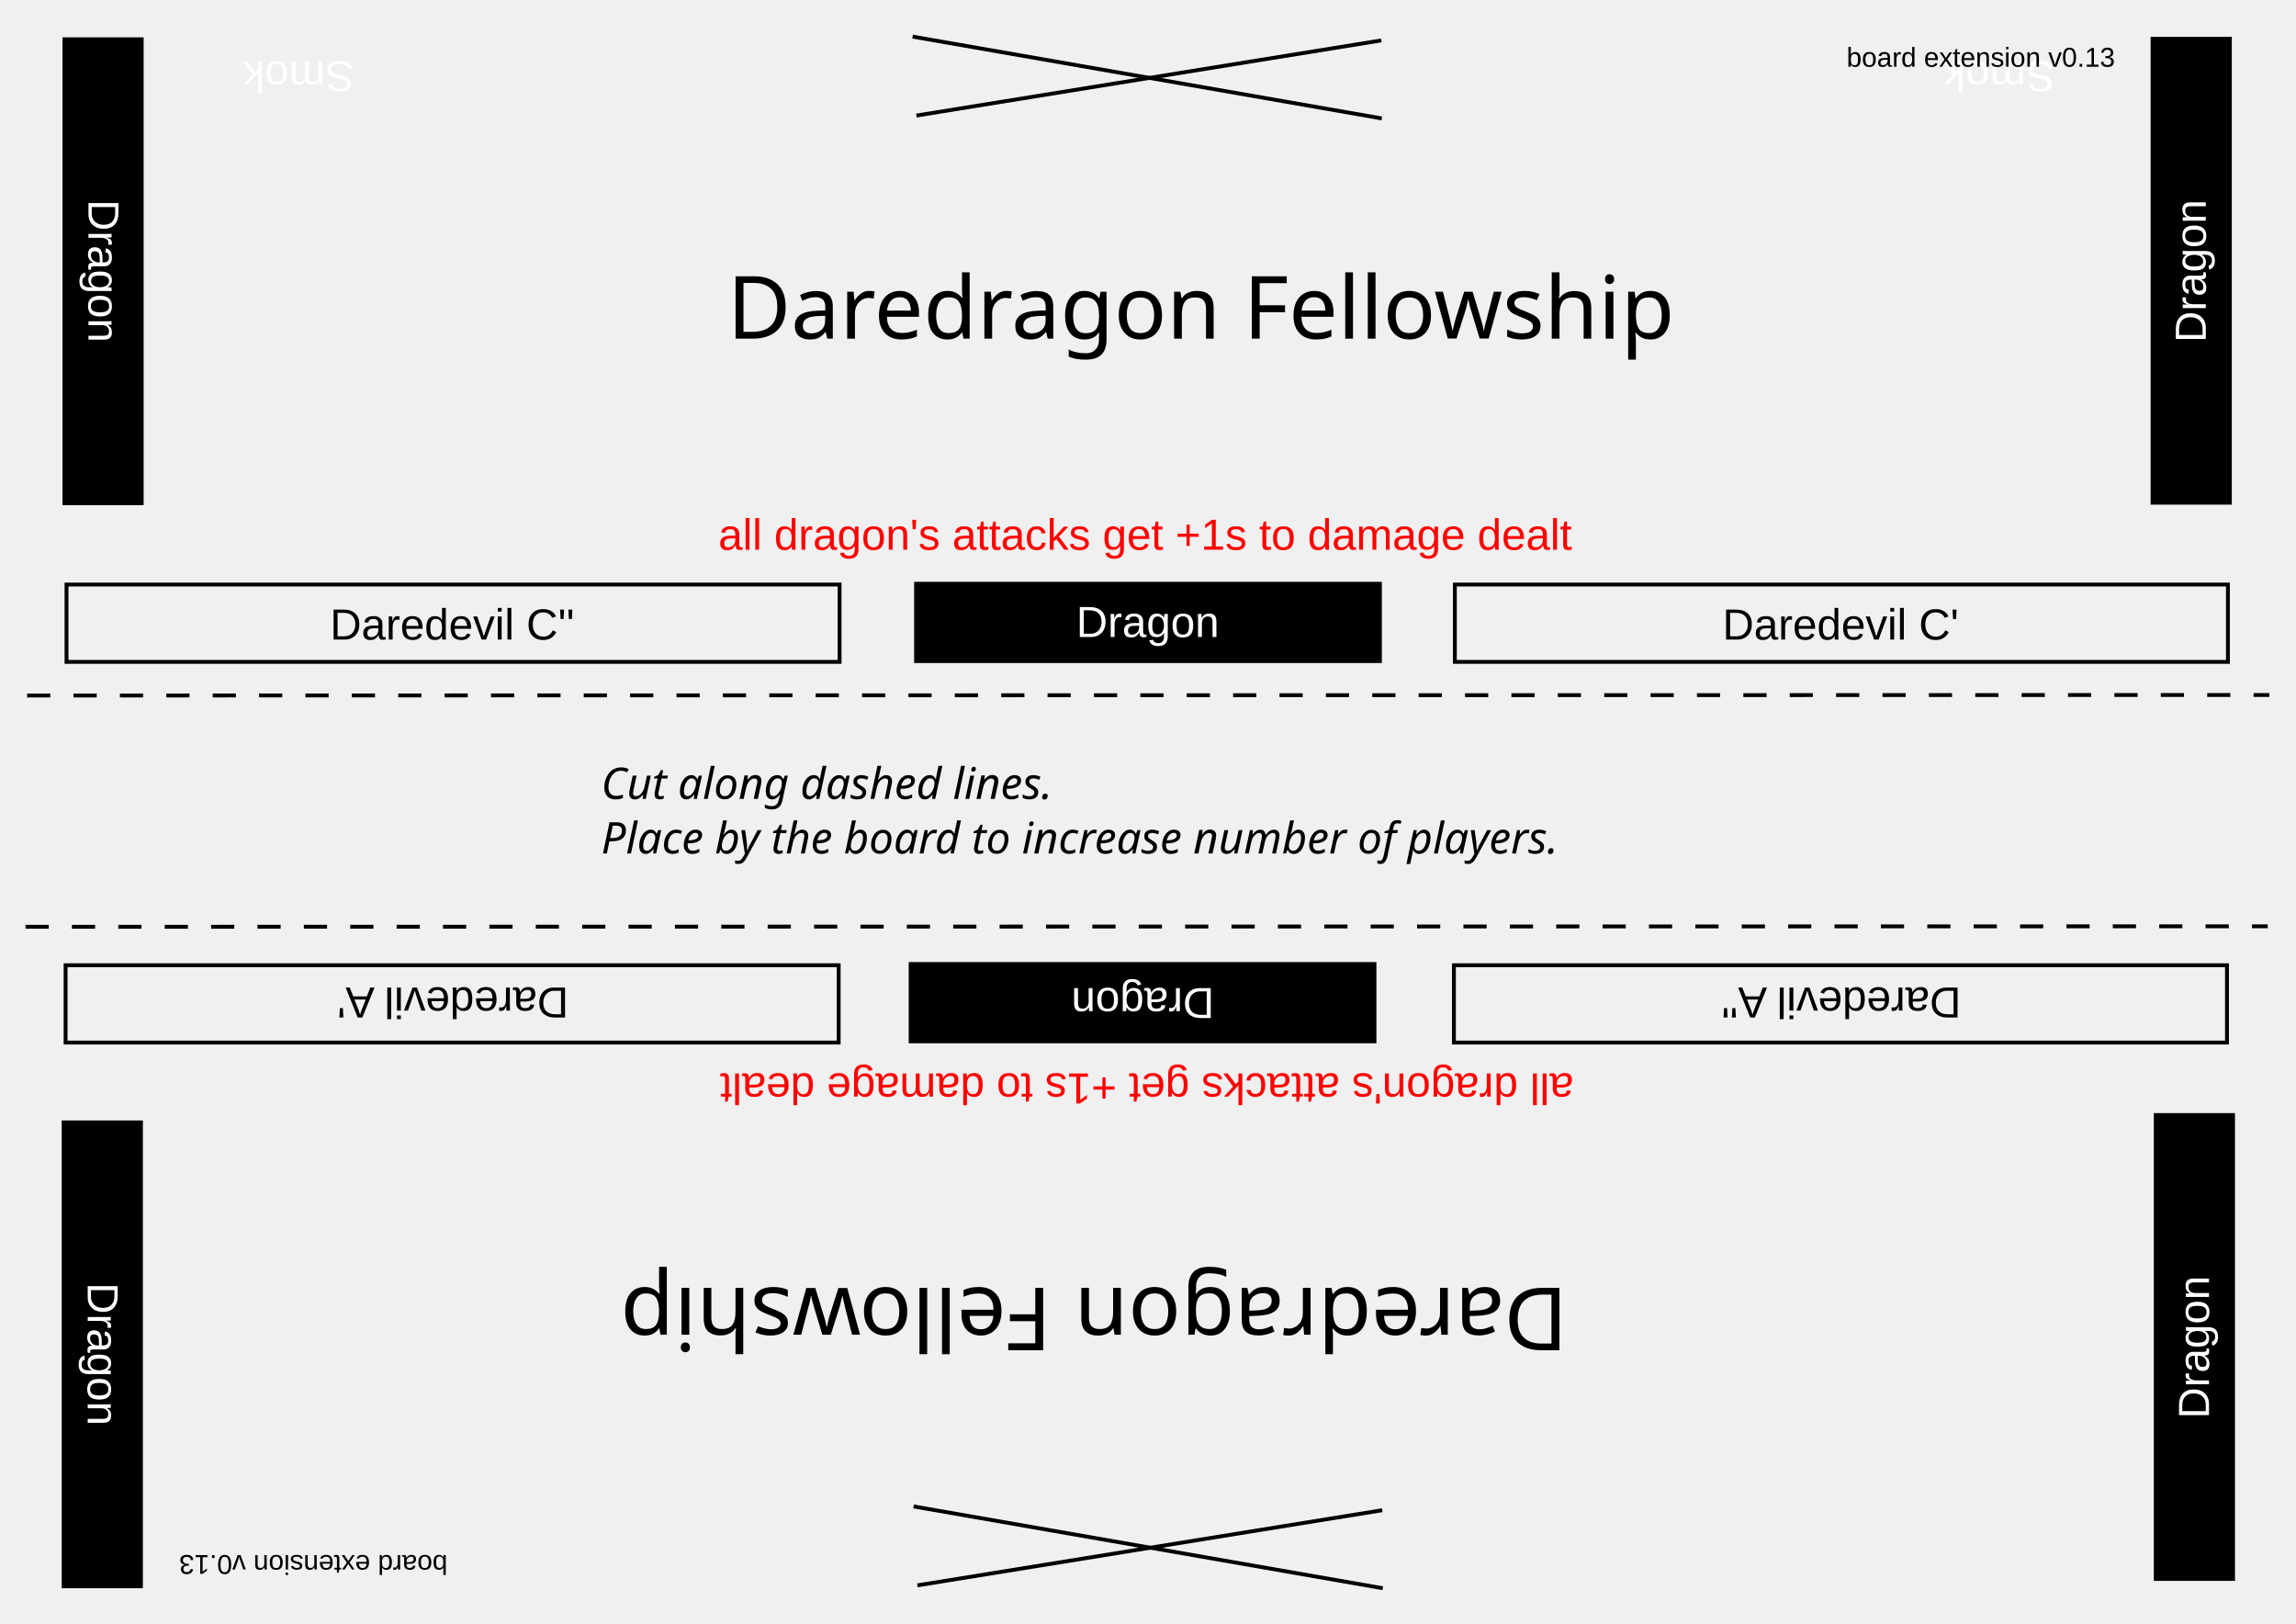
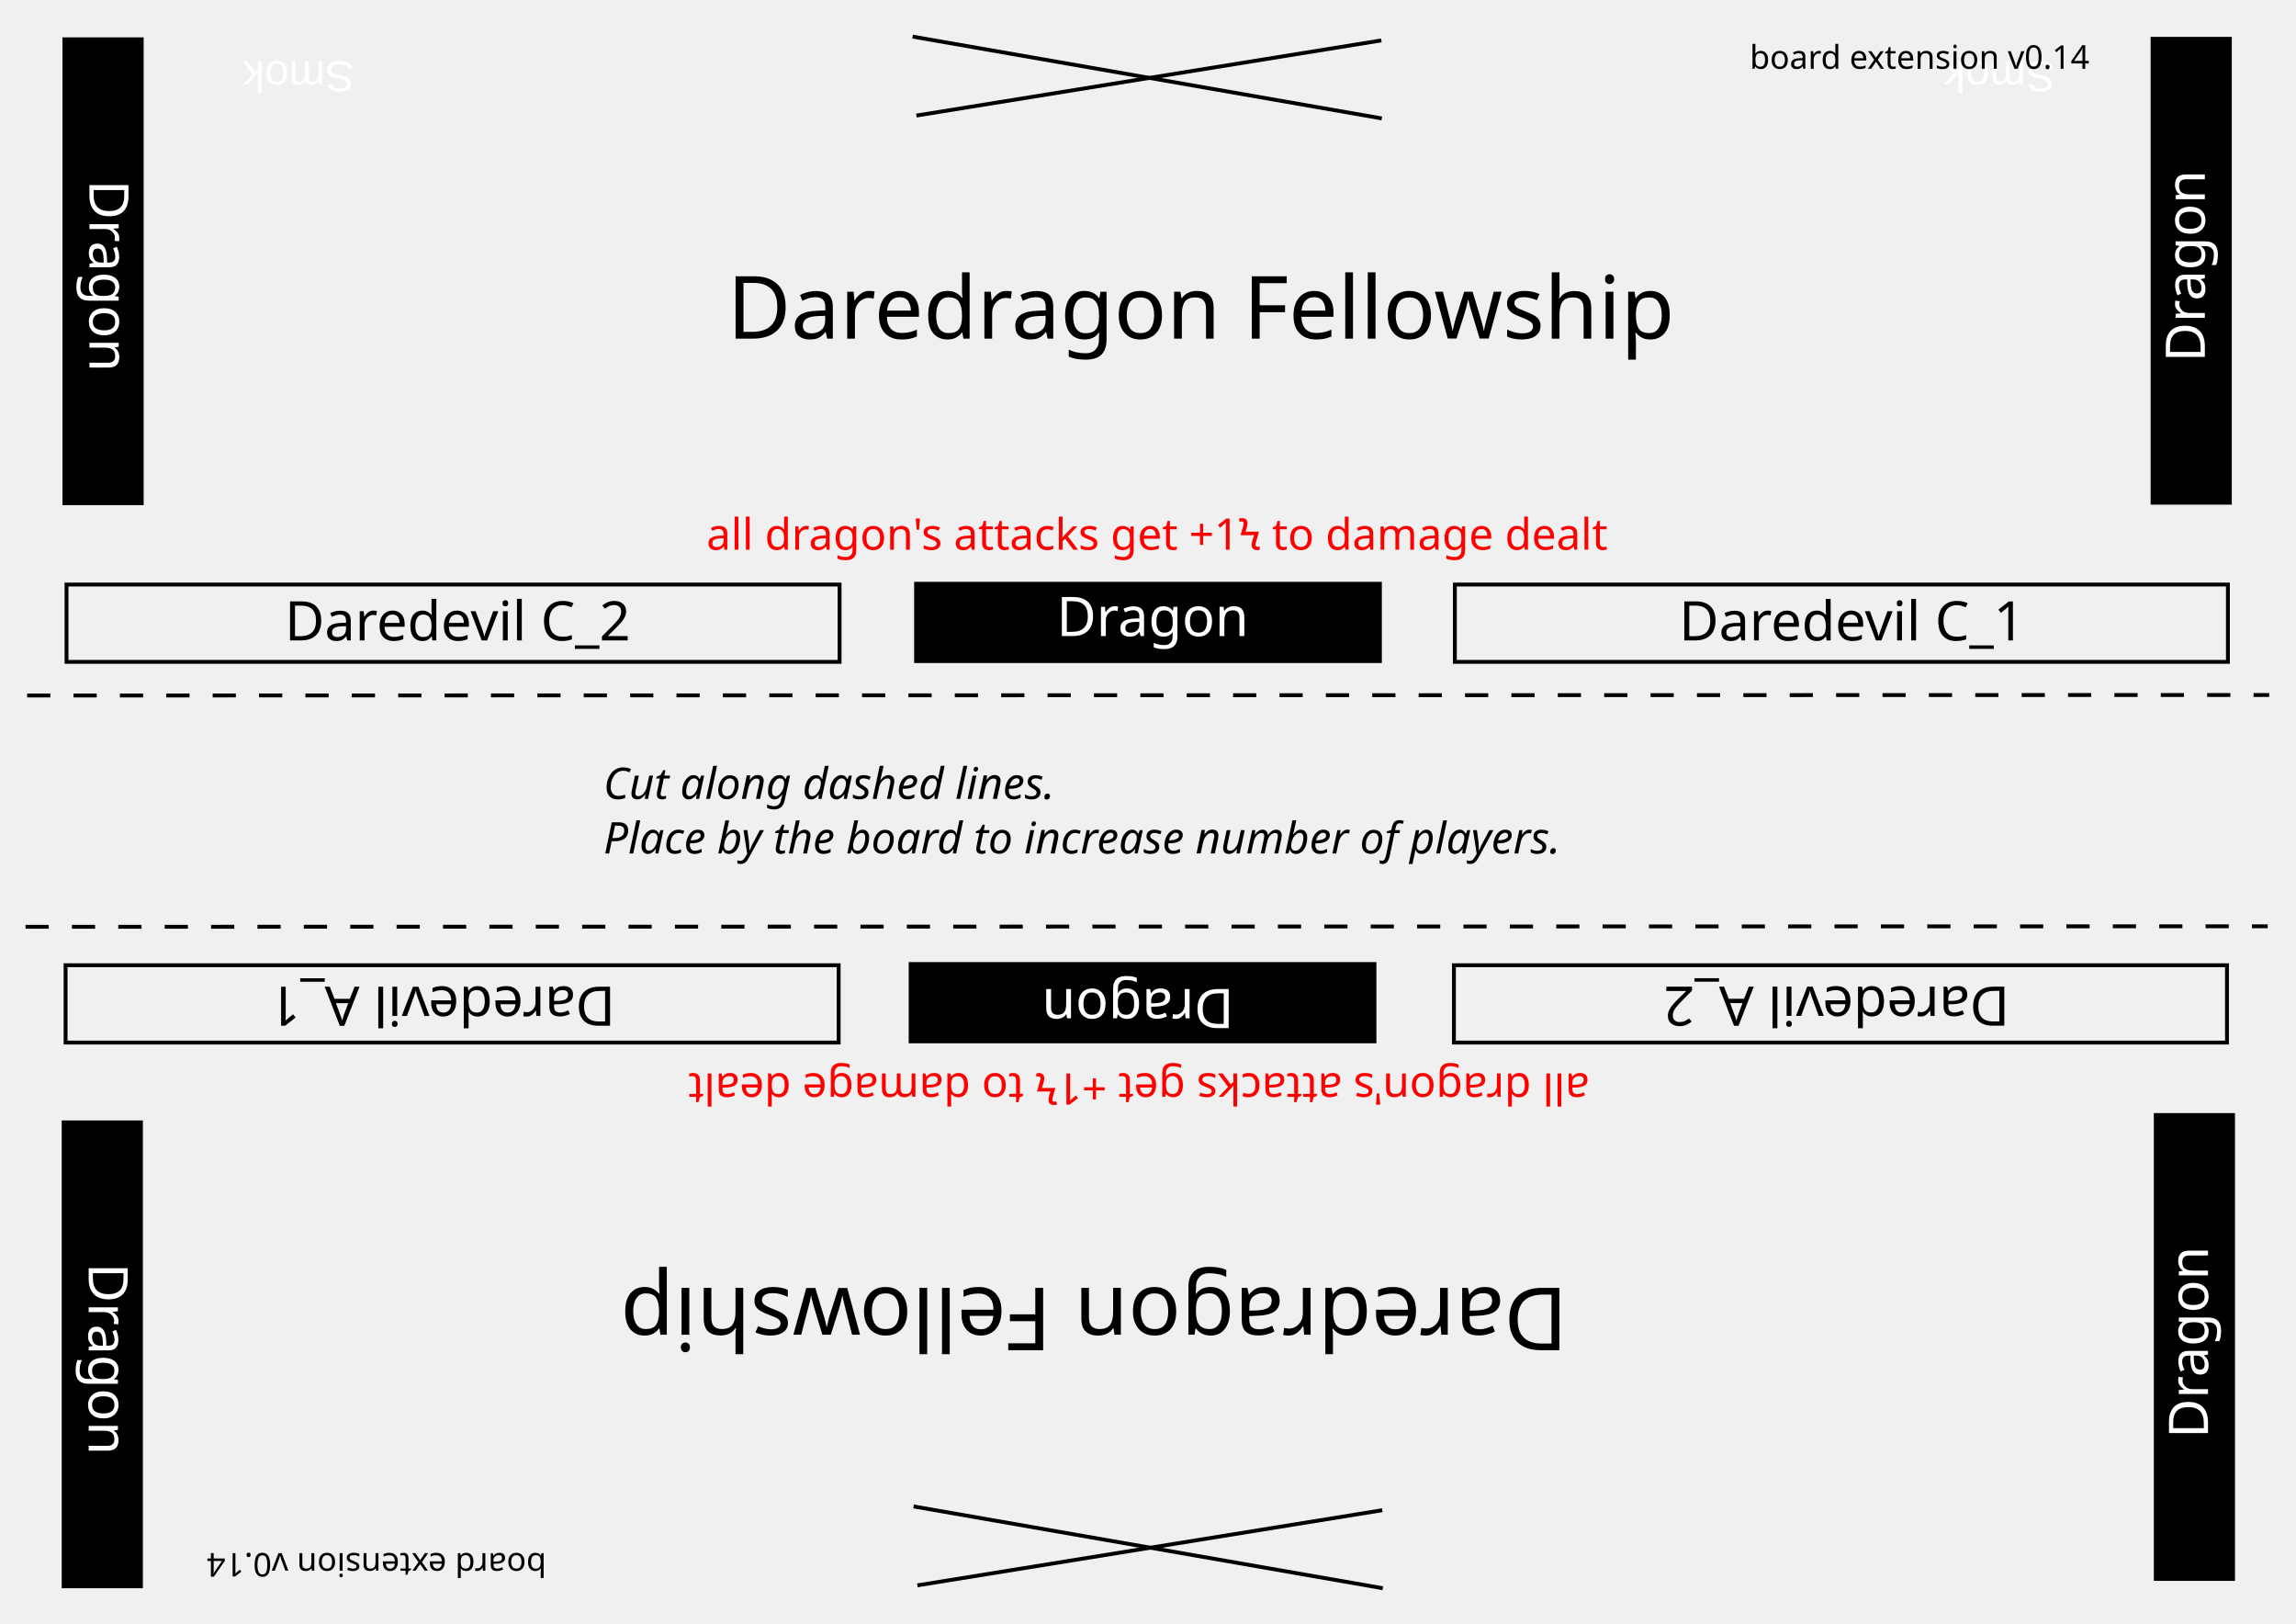
<svg xmlns="http://www.w3.org/2000/svg" width="297mm" height="210mm" viewBox="0 0 297 210" version="1.1" id="svg8">
  <defs id="defs2">
    <marker style="overflow:visible" id="marker1595" refX="0.0" refY="0.0" orient="auto">
      <path transform="scale(0.4)" style="fill-rule:evenodd;stroke:#ff0000;stroke-width:1pt;stroke-opacity:1;fill:#ff0000;fill-opacity:1" d="M 0,-7.071 L -7.071,0 L 0,7.071 L 7.071,0 L 0,-7.071 z " id="path1593" />
    </marker>
    <marker style="overflow:visible" id="DiamondS" refX="0.0" refY="0.0" orient="auto">
      <path transform="scale(0.2)" style="fill-rule:evenodd;stroke:#000000;stroke-width:1pt;stroke-opacity:1;fill:#000000;fill-opacity:1" d="M 0,-7.071 L -7.071,0 L 0,7.071 L 7.071,0 L 0,-7.071 z " id="path1274" />
    </marker>
    <marker style="overflow:visible" id="DiamondM" refX="0.0" refY="0.0" orient="auto">
      <path transform="scale(0.4)" style="fill-rule:evenodd;stroke:#000000;stroke-width:1pt;stroke-opacity:1;fill:#000000;fill-opacity:1" d="M 0,-7.071 L -7.071,0 L 0,7.071 L 7.071,0 L 0,-7.071 z " id="path1271" />
    </marker>
    <marker style="overflow:visible" id="Arrow1Mstart" refX="0.0" refY="0.0" orient="auto">
      <path transform="scale(0.4) translate(10,0)" style="fill-rule:evenodd;stroke:#ff0000;stroke-width:1pt;stroke-opacity:1;fill:#ff0000;fill-opacity:1" d="M 0.0,0.0 L 5.0,-5.0 L -12.5,0.0 L 5.0,5.0 L 0.0,0.0 z " id="path1195" />
    </marker>
    <marker style="overflow:visible" id="Arrow1Lstart" refX="0.0" refY="0.0" orient="auto">
      <path transform="scale(0.8) translate(12.5,0)" style="fill-rule:evenodd;stroke:#000000;stroke-width:1pt;stroke-opacity:1;fill:#000000;fill-opacity:1" d="M 0.0,0.0 L 5.0,-5.0 L -12.5,0.0 L 5.0,5.0 L 0.0,0.0 z " id="path1189" />
    </marker>
    <rect x="28.5" y="20" width="255" height="185" id="rect1883" />
  </defs>
  <g id="layer1">
-     <text xml:space="preserve" id="text1881" style="font-size:14.464px;line-height:1.25;font-family:sans-serif;white-space:pre;shape-inside:url(#rect1883);display:inline;" />
+     <text xml:space="preserve" id="text1881" style="font-size:14.464px;line-height:1.25;font-family:sans-serif;white-space:pre;shape-inside:url(#rect1883);display:inline" />
    <text xml:space="preserve" style="font-size:14.464px;line-height:1.25;font-family:sans-serif;stroke-width:0.265" x="155.658" y="81.196" id="text1919">
      <tspan id="tspan1917" x="155.658" y="81.196" style="stroke-width:0.265" />
      <tspan x="155.658" y="99.276" style="stroke-width:0.265" id="tspan1921" />
    </text>
    <text xml:space="preserve" style="font-size:14.464px;line-height:1.25;font-family:sans-serif;stroke-width:0.265" x="177.535" y="114.3" id="text1927">
      <tspan id="tspan1925" x="177.535" y="114.3" style="stroke-width:0.265" />
    </text>
    <text xml:space="preserve" style="font-style:normal;font-variant:normal;font-weight:normal;font-stretch:normal;font-size:5.644px;line-height:1.25;font-family:Arial;-inkscape-font-specification:'Arial, Normal';font-variant-ligatures:normal;font-variant-caps:normal;font-variant-numeric:normal;font-variant-east-asian:normal;fill:#ffffff;fill-opacity:1;stroke-width:0.265" x="-45.837" y="-7.931" id="text937-4-7" transform="scale(-1)">
      <tspan id="tspan935-8-8" x="-45.837" y="-7.931" style="font-style:normal;font-variant:normal;font-weight:normal;font-stretch:normal;font-size:5.644px;font-family:Arial;-inkscape-font-specification:'Arial, Normal';font-variant-ligatures:normal;font-variant-caps:normal;font-variant-numeric:normal;font-variant-east-asian:normal;fill:#ffffff;fill-opacity:1;stroke-width:0.265">Smok</tspan>
    </text>
    <text id="text937-4-0-6" y="-7.931" x="-265.837" style="font-style:normal;font-variant:normal;font-weight:normal;font-stretch:normal;font-size:5.644px;line-height:1.25;font-family:Arial;-inkscape-font-specification:'Arial, Normal';font-variant-ligatures:normal;font-variant-caps:normal;font-variant-numeric:normal;font-variant-east-asian:normal;fill:#ffffff;fill-opacity:1;stroke-width:0.265" xml:space="preserve" transform="scale(-1)">
      <tspan style="font-style:normal;font-variant:normal;font-weight:normal;font-stretch:normal;font-size:5.644px;font-family:Arial;-inkscape-font-specification:'Arial, Normal';font-variant-ligatures:normal;font-variant-caps:normal;font-variant-numeric:normal;font-variant-east-asian:normal;fill:#ffffff;fill-opacity:1;stroke-width:0.265" y="-7.931" x="-265.837" id="tspan935-8-1-7">Smok</tspan>
    </text>
    <text xml:space="preserve" style="font-size:14.464px;line-height:1.25;font-family:sans-serif;stroke-width:0.265" x="78.5" y="60" id="text2114">
      <tspan id="tspan2112" x="78.5" y="60" style="stroke-width:0.265" />
    </text>
    <text id="text1829" y="-7.144" x="203.2" style="font-size:14.464px;line-height:1.25;font-family:sans-serif;stroke-width:0.265" xml:space="preserve">
      <tspan style="stroke-width:0.265" y="-7.144" x="203.2" id="tspan1827" />
    </text>
    <g transform="rotate(90,33.13453,167.1602)" id="g7">
      <rect y="182.063" x="11.135" height="10" width="60" id="rect2009-9" style="fill:#000000;fill-opacity:1;stroke:#000000;stroke-width:0.5;stroke-miterlimit:4;stroke-dasharray:none;stroke-dashoffset:0;stroke-opacity:1" />
-       <text xml:space="preserve" style="font-style:normal;font-variant:normal;font-weight:normal;font-stretch:normal;font-size:5.644px;line-height:1.25;font-family:Arial;-inkscape-font-specification:'Arial, Normal';font-variant-ligatures:normal;font-variant-caps:normal;font-variant-numeric:normal;font-variant-east-asian:normal;fill:#ffffff;fill-opacity:1;stroke-width:0.265" x="31.847" y="188.951" id="text937-4-0">
-         <tspan id="tspan935-8-1" x="31.847" y="188.951" style="font-style:normal;font-variant:normal;font-weight:normal;font-stretch:normal;font-size:5.644px;font-family:Arial;-inkscape-font-specification:'Arial, Normal';font-variant-ligatures:normal;font-variant-caps:normal;font-variant-numeric:normal;font-variant-east-asian:normal;fill:#ffffff;fill-opacity:1;stroke-width:0.265">Dragon</tspan>
+       <text xml:space="preserve" style="font-style:normal;font-variant:normal;font-weight:normal;font-stretch:normal;font-size:7.056px;line-height:1.25;font-family:'Exo 2';-inkscape-font-specification:'Exo 2, @wght=500';font-variant-ligatures:normal;font-variant-caps:normal;font-variant-numeric:normal;font-variant-east-asian:normal;font-variation-settings:'wght' 500;fill:#ffffff;fill-opacity:1;stroke-width:0.265" x="29.309" y="188.823" id="text937-4-0">
+         <tspan id="tspan935-8-1" x="29.309" y="188.823" style="font-style:normal;font-variant:normal;font-weight:normal;font-stretch:normal;font-size:7.056px;font-family:'Exo 2';-inkscape-font-specification:'Exo 2, @wght=500';font-variant-ligatures:normal;font-variant-caps:normal;font-variant-numeric:normal;font-variant-east-asian:normal;font-variation-settings:'wght' 500;fill:#ffffff;fill-opacity:1;stroke-width:0.265">Dragon</tspan>
      </text>
    </g>
    <g transform="rotate(180,94.4651,158.3719)" id="g7-8">
      <rect y="182.063" x="11.135" height="10" width="60" id="rect2009-9-2" style="fill:#000000;fill-opacity:1;stroke:#000000;stroke-width:0.5;stroke-miterlimit:4;stroke-dasharray:none;stroke-dashoffset:0;stroke-opacity:1" />
-       <text xml:space="preserve" style="font-style:normal;font-variant:normal;font-weight:normal;font-stretch:normal;font-size:5.644px;line-height:1.25;font-family:Arial;-inkscape-font-specification:'Arial, Normal';font-variant-ligatures:normal;font-variant-caps:normal;font-variant-numeric:normal;font-variant-east-asian:normal;fill:#ffffff;fill-opacity:1;stroke-width:0.265" x="31.847" y="188.951" id="text937-4-0-4">
-         <tspan id="tspan935-8-1-5" x="31.847" y="188.951" style="font-style:normal;font-variant:normal;font-weight:normal;font-stretch:normal;font-size:5.644px;font-family:Arial;-inkscape-font-specification:'Arial, Normal';font-variant-ligatures:normal;font-variant-caps:normal;font-variant-numeric:normal;font-variant-east-asian:normal;fill:#ffffff;fill-opacity:1;stroke-width:0.265">Dragon</tspan>
+       <text xml:space="preserve" style="font-style:normal;font-variant:normal;font-weight:normal;font-stretch:normal;font-size:7.056px;line-height:1.25;font-family:'Exo 2';-inkscape-font-specification:'Exo 2, @wght=500';font-variant-ligatures:normal;font-variant-caps:normal;font-variant-numeric:normal;font-variant-east-asian:normal;font-variation-settings:'wght' 500;fill:#ffffff;fill-opacity:1;stroke-width:0.265" x="29.309" y="188.823" id="text937-4-0-4">
+         <tspan id="tspan935-8-1-5" x="29.309" y="188.823" style="font-style:normal;font-variant:normal;font-weight:normal;font-stretch:normal;font-size:7.056px;font-family:'Exo 2';-inkscape-font-specification:'Exo 2, @wght=500';font-variant-ligatures:normal;font-variant-caps:normal;font-variant-numeric:normal;font-variant-east-asian:normal;font-variation-settings:'wght' 500;fill:#ffffff;fill-opacity:1;stroke-width:0.265">Dragon</tspan>
      </text>
    </g>
    <g transform="rotate(-90,156.0693,59.27441)" id="g7-5">
      <rect y="182.063" x="11.135" height="10" width="60" id="rect2009-9-1" style="fill:#000000;fill-opacity:1;stroke:#000000;stroke-width:0.5;stroke-miterlimit:4;stroke-dasharray:none;stroke-dashoffset:0;stroke-opacity:1" />
-       <text xml:space="preserve" style="font-style:normal;font-variant:normal;font-weight:normal;font-stretch:normal;font-size:5.644px;line-height:1.25;font-family:Arial;-inkscape-font-specification:'Arial, Normal';font-variant-ligatures:normal;font-variant-caps:normal;font-variant-numeric:normal;font-variant-east-asian:normal;fill:#ffffff;fill-opacity:1;stroke-width:0.265" x="31.847" y="188.951" id="text937-4-0-7">
-         <tspan id="tspan935-8-1-1" x="31.847" y="188.951" style="font-style:normal;font-variant:normal;font-weight:normal;font-stretch:normal;font-size:5.644px;font-family:Arial;-inkscape-font-specification:'Arial, Normal';font-variant-ligatures:normal;font-variant-caps:normal;font-variant-numeric:normal;font-variant-east-asian:normal;fill:#ffffff;fill-opacity:1;stroke-width:0.265">Dragon</tspan>
+       <text xml:space="preserve" style="font-style:normal;font-variant:normal;font-weight:normal;font-stretch:normal;font-size:7.056px;line-height:1.25;font-family:'Exo 2';-inkscape-font-specification:'Exo 2, @wght=500';font-variant-ligatures:normal;font-variant-caps:normal;font-variant-numeric:normal;font-variant-east-asian:normal;font-variation-settings:'wght' 500;fill:#ffffff;fill-opacity:1;stroke-width:0.265" x="29.309" y="188.823" id="text937-4-0-7">
+         <tspan id="tspan935-8-1-1" x="29.309" y="188.823" style="font-style:normal;font-variant:normal;font-weight:normal;font-stretch:normal;font-size:7.056px;font-family:'Exo 2';-inkscape-font-specification:'Exo 2, @wght=500';font-variant-ligatures:normal;font-variant-caps:normal;font-variant-numeric:normal;font-variant-east-asian:normal;font-variation-settings:'wght' 500;fill:#ffffff;fill-opacity:1;stroke-width:0.265">Dragon</tspan>
      </text>
    </g>
    <g transform="translate(-70.87523,35.68694)" id="g8">
      <rect y="-99.15" x="-179.36" height="10" width="100" id="rect2007-6" style="fill:none;fill-opacity:1;stroke:#000000;stroke-width:0.5;stroke-miterlimit:4;stroke-dasharray:none;stroke-dashoffset:0;stroke-opacity:1" transform="scale(-1)" />
-       <text id="text937-4-8-4" y="-92.036" x="-144.432" style="font-style:normal;font-variant:normal;font-weight:normal;font-stretch:normal;font-size:5.644px;line-height:1.25;font-family:Arial;-inkscape-font-specification:'Arial, Normal';font-variant-ligatures:normal;font-variant-caps:normal;font-variant-numeric:normal;font-variant-east-asian:normal;stroke-width:0.265" xml:space="preserve" transform="scale(-1)">
-         <tspan id="tspan1983-7" style="font-style:normal;font-variant:normal;font-weight:normal;font-stretch:normal;font-size:5.644px;font-family:Arial;-inkscape-font-specification:'Arial, Normal';font-variant-ligatures:normal;font-variant-caps:normal;font-variant-numeric:normal;font-variant-east-asian:normal;stroke-width:0.265" y="-92.036" x="-144.432">Daredevil A'</tspan>
+       <text id="text937-4-8-4" y="-91.928" x="-150.475" style="font-style:normal;font-variant:normal;font-weight:normal;font-stretch:normal;font-size:7.056px;line-height:1.25;font-family:'Exo 2';-inkscape-font-specification:'Exo 2, @wght=500';font-variant-ligatures:normal;font-variant-caps:normal;font-variant-numeric:normal;font-variant-east-asian:normal;font-variation-settings:'wght' 500;stroke-width:0.265" xml:space="preserve" transform="scale(-1)">
+         <tspan id="tspan1983-7" style="font-style:normal;font-variant:normal;font-weight:normal;font-stretch:normal;font-size:7.056px;font-family:'Exo 2';-inkscape-font-specification:'Exo 2, @wght=500';font-variant-ligatures:normal;font-variant-caps:normal;font-variant-numeric:normal;font-variant-east-asian:normal;font-variation-settings:'wght' 500;stroke-width:0.265" y="-91.928" x="-150.475">Daredevil A_1</tspan>
      </text>
    </g>
    <g transform="translate(108.7123,35.68745)" id="g8-1">
      <rect y="-99.15" x="-179.36" height="10" width="100" id="rect2007-6-5" style="fill:none;fill-opacity:1;stroke:#000000;stroke-width:0.5;stroke-miterlimit:4;stroke-dasharray:none;stroke-dashoffset:0;stroke-opacity:1" transform="scale(-1)" />
-       <text id="text937-4-8-4-2" y="-92.036" x="-144.972" style="font-style:normal;font-variant:normal;font-weight:normal;font-stretch:normal;font-size:5.644px;line-height:1.25;font-family:Arial;-inkscape-font-specification:'Arial, Normal';font-variant-ligatures:normal;font-variant-caps:normal;font-variant-numeric:normal;font-variant-east-asian:normal;stroke-width:0.265" xml:space="preserve" transform="scale(-1)">
-         <tspan id="tspan1983-7-7" style="font-style:normal;font-variant:normal;font-weight:normal;font-stretch:normal;font-size:5.644px;font-family:Arial;-inkscape-font-specification:'Arial, Normal';font-variant-ligatures:normal;font-variant-caps:normal;font-variant-numeric:normal;font-variant-east-asian:normal;stroke-width:0.265" y="-92.036" x="-144.972">Daredevil A''</tspan>
+       <text id="text937-4-8-4-2" y="-91.92" x="-151.244" style="font-style:normal;font-variant:normal;font-weight:normal;font-stretch:normal;font-size:7.056px;line-height:1.25;font-family:'Exo 2';-inkscape-font-specification:'Exo 2, @wght=500';font-variant-ligatures:normal;font-variant-caps:normal;font-variant-numeric:normal;font-variant-east-asian:normal;font-variation-settings:'wght' 500;stroke-width:0.265" xml:space="preserve" transform="scale(-1)">
+         <tspan id="tspan1983-7-7" style="font-style:normal;font-variant:normal;font-weight:normal;font-stretch:normal;font-size:7.056px;font-family:'Exo 2';-inkscape-font-specification:'Exo 2, @wght=500';font-variant-ligatures:normal;font-variant-caps:normal;font-variant-numeric:normal;font-variant-east-asian:normal;font-variation-settings:'wght' 500;stroke-width:0.265" y="-91.92" x="-151.244">Daredevil A_2</tspan>
      </text>
    </g>
    <g transform="rotate(-90,86.26966,-10.11319)" id="g7-2">
      <rect y="182.063" x="11.135" height="10" width="60" id="rect2009-9-3" style="fill:#000000;fill-opacity:1;stroke:#000000;stroke-width:0.5;stroke-miterlimit:4;stroke-dasharray:none;stroke-dashoffset:0;stroke-opacity:1" />
-       <text xml:space="preserve" style="font-style:normal;font-variant:normal;font-weight:normal;font-stretch:normal;font-size:5.644px;line-height:1.25;font-family:Arial;-inkscape-font-specification:'Arial, Normal';font-variant-ligatures:normal;font-variant-caps:normal;font-variant-numeric:normal;font-variant-east-asian:normal;fill:#ffffff;fill-opacity:1;stroke-width:0.265" x="31.847" y="188.951" id="text937-4-0-3">
-         <tspan id="tspan935-8-1-4" x="31.847" y="188.951" style="font-style:normal;font-variant:normal;font-weight:normal;font-stretch:normal;font-size:5.644px;font-family:Arial;-inkscape-font-specification:'Arial, Normal';font-variant-ligatures:normal;font-variant-caps:normal;font-variant-numeric:normal;font-variant-east-asian:normal;fill:#ffffff;fill-opacity:1;stroke-width:0.265">Dragon</tspan>
+       <text xml:space="preserve" style="font-style:normal;font-variant:normal;font-weight:normal;font-stretch:normal;font-size:7.056px;line-height:1.25;font-family:'Exo 2';-inkscape-font-specification:'Exo 2, @wght=500';font-variant-ligatures:normal;font-variant-caps:normal;font-variant-numeric:normal;font-variant-east-asian:normal;font-variation-settings:'wght' 500;fill:#ffffff;fill-opacity:1;stroke-width:0.265" x="29.309" y="188.823" id="text937-4-0-3">
+         <tspan id="tspan935-8-1-4" x="29.309" y="188.823" style="font-style:normal;font-variant:normal;font-weight:normal;font-stretch:normal;font-size:7.056px;font-family:'Exo 2';-inkscape-font-specification:'Exo 2, @wght=500';font-variant-ligatures:normal;font-variant-caps:normal;font-variant-numeric:normal;font-variant-east-asian:normal;font-variation-settings:'wght' 500;fill:#ffffff;fill-opacity:1;stroke-width:0.265">Dragon</tspan>
      </text>
    </g>
    <g transform="translate(107.3637,-106.5617)" id="g7-8-1">
      <rect y="182.063" x="11.135" height="10" width="60" id="rect2009-9-2-1" style="fill:#000000;fill-opacity:1;stroke:#000000;stroke-width:0.5;stroke-miterlimit:4;stroke-dasharray:none;stroke-dashoffset:0;stroke-opacity:1" />
-       <text xml:space="preserve" style="font-style:normal;font-variant:normal;font-weight:normal;font-stretch:normal;font-size:5.644px;line-height:1.25;font-family:Arial;-inkscape-font-specification:'Arial, Normal';font-variant-ligatures:normal;font-variant-caps:normal;font-variant-numeric:normal;font-variant-east-asian:normal;fill:#ffffff;fill-opacity:1;stroke-width:0.265" x="31.847" y="188.951" id="text937-4-0-4-3">
-         <tspan id="tspan935-8-1-5-8" x="31.847" y="188.951" style="font-style:normal;font-variant:normal;font-weight:normal;font-stretch:normal;font-size:5.644px;font-family:Arial;-inkscape-font-specification:'Arial, Normal';font-variant-ligatures:normal;font-variant-caps:normal;font-variant-numeric:normal;font-variant-east-asian:normal;fill:#ffffff;fill-opacity:1;stroke-width:0.265">Dragon</tspan>
+       <text xml:space="preserve" style="font-style:normal;font-variant:normal;font-weight:normal;font-stretch:normal;font-size:7.056px;line-height:1.25;font-family:'Exo 2';-inkscape-font-specification:'Exo 2, @wght=500';font-variant-ligatures:normal;font-variant-caps:normal;font-variant-numeric:normal;font-variant-east-asian:normal;font-variation-settings:'wght' 500;fill:#ffffff;fill-opacity:1;stroke-width:0.265" x="29.309" y="188.823" id="text937-4-0-4-3">
+         <tspan id="tspan935-8-1-5-8" x="29.309" y="188.823" style="font-style:normal;font-variant:normal;font-weight:normal;font-stretch:normal;font-size:7.056px;font-family:'Exo 2';-inkscape-font-specification:'Exo 2, @wght=500';font-variant-ligatures:normal;font-variant-caps:normal;font-variant-numeric:normal;font-variant-east-asian:normal;font-variation-settings:'wght' 500;fill:#ffffff;fill-opacity:1;stroke-width:0.265">Dragon</tspan>
      </text>
    </g>
    <g transform="rotate(90,103.2255,97.1687)" id="g7-5-7">
      <rect y="182.063" x="11.135" height="10" width="60" id="rect2009-9-1-4" style="fill:#000000;fill-opacity:1;stroke:#000000;stroke-width:0.5;stroke-miterlimit:4;stroke-dasharray:none;stroke-dashoffset:0;stroke-opacity:1" />
-       <text xml:space="preserve" style="font-style:normal;font-variant:normal;font-weight:normal;font-stretch:normal;font-size:5.644px;line-height:1.25;font-family:Arial;-inkscape-font-specification:'Arial, Normal';font-variant-ligatures:normal;font-variant-caps:normal;font-variant-numeric:normal;font-variant-east-asian:normal;fill:#ffffff;fill-opacity:1;stroke-width:0.265" x="31.847" y="188.951" id="text937-4-0-7-2">
-         <tspan id="tspan935-8-1-1-7" x="31.847" y="188.951" style="font-style:normal;font-variant:normal;font-weight:normal;font-stretch:normal;font-size:5.644px;font-family:Arial;-inkscape-font-specification:'Arial, Normal';font-variant-ligatures:normal;font-variant-caps:normal;font-variant-numeric:normal;font-variant-east-asian:normal;fill:#ffffff;fill-opacity:1;stroke-width:0.265">Dragon</tspan>
+       <text xml:space="preserve" style="font-style:normal;font-variant:normal;font-weight:normal;font-stretch:normal;font-size:7.056px;line-height:1.25;font-family:'Exo 2';-inkscape-font-specification:'Exo 2, @wght=500';font-variant-ligatures:normal;font-variant-caps:normal;font-variant-numeric:normal;font-variant-east-asian:normal;font-variation-settings:'wght' 500;fill:#ffffff;fill-opacity:1;stroke-width:0.265" x="29.309" y="188.823" id="text937-4-0-7-2">
+         <tspan id="tspan935-8-1-1-7" x="29.309" y="188.823" style="font-style:normal;font-variant:normal;font-weight:normal;font-stretch:normal;font-size:7.056px;font-family:'Exo 2';-inkscape-font-specification:'Exo 2, @wght=500';font-variant-ligatures:normal;font-variant-caps:normal;font-variant-numeric:normal;font-variant-east-asian:normal;font-variation-settings:'wght' 500;fill:#ffffff;fill-opacity:1;stroke-width:0.265">Dragon</tspan>
      </text>
    </g>
    <g transform="rotate(180,183.7764,87.37547)" id="g8-7">
      <rect y="-99.15" x="-179.36" height="10" width="100" id="rect2007-6-9" style="fill:none;fill-opacity:1;stroke:#000000;stroke-width:0.5;stroke-miterlimit:4;stroke-dasharray:none;stroke-dashoffset:0;stroke-opacity:1" transform="scale(-1)" />
-       <text id="text937-4-8-4-3" y="-92.036" x="-144.741" style="font-style:normal;font-variant:normal;font-weight:normal;font-stretch:normal;font-size:5.644px;line-height:1.25;font-family:Arial;-inkscape-font-specification:'Arial, Normal';font-variant-ligatures:normal;font-variant-caps:normal;font-variant-numeric:normal;font-variant-east-asian:normal;stroke-width:0.265" xml:space="preserve" transform="scale(-1)">
-         <tspan id="tspan1983-7-1" style="font-style:normal;font-variant:normal;font-weight:normal;font-stretch:normal;font-size:5.644px;font-family:Arial;-inkscape-font-specification:'Arial, Normal';font-variant-ligatures:normal;font-variant-caps:normal;font-variant-numeric:normal;font-variant-east-asian:normal;stroke-width:0.265" y="-92.036" x="-144.741">Daredevil C'</tspan>
+       <text id="text937-4-8-4-3" y="-91.92" x="-150.365" style="font-style:normal;font-variant:normal;font-weight:normal;font-stretch:normal;font-size:7.056px;line-height:1.25;font-family:'Exo 2';-inkscape-font-specification:'Exo 2, @wght=500';font-variant-ligatures:normal;font-variant-caps:normal;font-variant-numeric:normal;font-variant-east-asian:normal;font-variation-settings:'wght' 500;stroke-width:0.265" xml:space="preserve" transform="scale(-1)">
+         <tspan id="tspan1983-7-1" style="font-style:normal;font-variant:normal;font-weight:normal;font-stretch:normal;font-size:7.056px;font-family:'Exo 2';-inkscape-font-specification:'Exo 2, @wght=500';font-variant-ligatures:normal;font-variant-caps:normal;font-variant-numeric:normal;font-variant-east-asian:normal;font-variation-settings:'wght' 500;stroke-width:0.265" y="-91.92" x="-150.365">Daredevil C_1</tspan>
      </text>
    </g>
    <g transform="rotate(180,93.98261,87.37521)" id="g8-1-9">
      <rect y="-99.15" x="-179.36" height="10" width="100" id="rect2007-6-5-8" style="fill:none;fill-opacity:1;stroke:#000000;stroke-width:0.5;stroke-miterlimit:4;stroke-dasharray:none;stroke-dashoffset:0;stroke-opacity:1" transform="scale(-1)" />
-       <text id="text937-4-8-4-2-6" y="-92.036" x="-145.281" style="font-style:normal;font-variant:normal;font-weight:normal;font-stretch:normal;font-size:5.644px;line-height:1.25;font-family:Arial;-inkscape-font-specification:'Arial, Normal';font-variant-ligatures:normal;font-variant-caps:normal;font-variant-numeric:normal;font-variant-east-asian:normal;stroke-width:0.265" xml:space="preserve" transform="scale(-1)">
-         <tspan id="tspan1983-7-7-5" style="font-style:normal;font-variant:normal;font-weight:normal;font-stretch:normal;font-size:5.644px;font-family:Arial;-inkscape-font-specification:'Arial, Normal';font-variant-ligatures:normal;font-variant-caps:normal;font-variant-numeric:normal;font-variant-east-asian:normal;stroke-width:0.265" y="-92.036" x="-145.281">Daredevil C''</tspan>
+       <text id="text937-4-8-4-2-6" y="-91.92" x="-151.134" style="font-style:normal;font-variant:normal;font-weight:normal;font-stretch:normal;font-size:7.056px;line-height:1.25;font-family:'Exo 2';-inkscape-font-specification:'Exo 2, @wght=500';font-variant-ligatures:normal;font-variant-caps:normal;font-variant-numeric:normal;font-variant-east-asian:normal;font-variation-settings:'wght' 500;stroke-width:0.265" xml:space="preserve" transform="scale(-1)">
+         <tspan id="tspan1983-7-7-5" style="font-style:normal;font-variant:normal;font-weight:normal;font-stretch:normal;font-size:7.056px;font-family:'Exo 2';-inkscape-font-specification:'Exo 2, @wght=500';font-variant-ligatures:normal;font-variant-caps:normal;font-variant-numeric:normal;font-variant-east-asian:normal;font-variation-settings:'wght' 500;stroke-width:0.265" y="-91.92" x="-151.134">Daredevil C_2</tspan>
      </text>
    </g>
    <path id="path8" d="M 3.304,119.868 293.336,119.8" style="fill:none;stroke:#000000;stroke-width:0.5;stroke-linecap:butt;stroke-linejoin:miter;stroke-dasharray:3, 3;stroke-dashoffset:0;stroke-opacity:1" />
    <path id="path8-0" d="M 3.51,89.953 293.542,89.885" style="fill:none;stroke:#000000;stroke-width:0.5;stroke-linecap:butt;stroke-linejoin:miter;stroke-dasharray:3, 3;stroke-dashoffset:0;stroke-opacity:1" />
-     <text id="text8" y="103.325" x="77.767" style="font-size:5.644px;line-height:1.25;font-family:sans-serif;letter-spacing:0px;word-spacing:0px;stroke-width:0.265" xml:space="preserve">
-       <tspan id="tspan9" y="103.325" x="77.767" style="font-style:italic;font-size:5.644px;stroke-width:0.265">Cut along dashed lines.</tspan>
-       <tspan id="tspan950" y="110.381" x="77.767" style="font-style:italic;font-size:5.644px;stroke-width:0.265">Place by the board to increase number of players.</tspan>
+     <text id="text8" y="103.325" x="78.06" style="font-size:5.644px;line-height:1.25;font-family:sans-serif;letter-spacing:0px;word-spacing:0px;stroke-width:0.265" xml:space="preserve">
+       <tspan id="tspan9" y="103.325" x="78.06" style="font-style:italic;font-size:5.644px;stroke-width:0.265">Cut along dashed lines.</tspan>
+       <tspan id="tspan950" y="110.381" x="78.06" style="font-style:italic;font-size:5.644px;stroke-width:0.265">Place by the board to increase number of players.</tspan>
    </text>
    <path id="path9" d="m 118.668,205.041 60.139,-9.719" style="fill:none;stroke:#000000;stroke-width:0.5;stroke-linecap:butt;stroke-linejoin:miter;stroke-dasharray:none;stroke-opacity:1" />
    <path id="path10" d="m 118.178,194.833 60.693,10.581" style="fill:none;stroke:#000000;stroke-width:0.5;stroke-linecap:butt;stroke-linejoin:miter;stroke-dasharray:none;stroke-opacity:1" />
    <path id="path9-0" d="M 118.541,14.945 178.68,5.226" style="fill:none;stroke:#000000;stroke-width:0.5;stroke-linecap:butt;stroke-linejoin:miter;stroke-dasharray:none;stroke-opacity:1" />
    <path id="path10-0" d="M 118.051,4.736 178.744,15.317" style="fill:none;stroke:#000000;stroke-width:0.5;stroke-linecap:butt;stroke-linejoin:miter;stroke-dasharray:none;stroke-opacity:1" />
-     <text xml:space="preserve" style="font-style:normal;font-variant:normal;font-weight:normal;font-stretch:normal;font-size:5.644px;line-height:1.25;font-family:Arial;-inkscape-font-specification:'Arial, Normal';font-variant-ligatures:normal;font-variant-caps:normal;font-variant-numeric:normal;font-variant-east-asian:normal;fill:#ff0000;fill-opacity:1;stroke-width:0.265" x="92.928" y="71.096" id="text937-4-8-0-5-1-1-5-6">
-       <tspan id="tspan2152-6-6-5-3-2" x="92.928" y="71.096" style="font-style:normal;font-variant:normal;font-weight:normal;font-stretch:normal;font-size:5.644px;font-family:Arial;-inkscape-font-specification:'Arial, Normal';font-variant-ligatures:normal;font-variant-caps:normal;font-variant-numeric:normal;font-variant-east-asian:normal;fill:#ff0000;fill-opacity:1;stroke-width:0.265">all dragon's attacks get +1s to damage dealt</tspan>
+     <text xml:space="preserve" style="font-style:normal;font-variant:normal;font-weight:normal;font-stretch:normal;font-size:5.644px;line-height:1.25;font-family:'Exo 2';-inkscape-font-specification:'Exo 2, @wght=500';font-variant-ligatures:normal;font-variant-caps:normal;font-variant-numeric:normal;font-variant-east-asian:normal;font-variation-settings:'wght' 500;fill:#ff0000;fill-opacity:1;stroke-width:0.265" x="91.38" y="71.096" id="text937-4-8-0-5-1-1-5-6">
+       <tspan id="tspan2152-6-6-5-3-2" x="91.38" y="71.096" style="font-style:normal;font-variant:normal;font-weight:normal;font-stretch:normal;font-size:5.644px;font-family:'Exo 2';-inkscape-font-specification:'Exo 2, @wght=500';font-variant-ligatures:normal;font-variant-caps:normal;font-variant-numeric:normal;font-variant-east-asian:normal;font-variation-settings:'wght' 500;fill:#ff0000;fill-opacity:1;stroke-width:0.265">all dragon's attacks get +1Ϟ to damage dealt</tspan>
    </text>
-     <text transform="scale(-1)" xml:space="preserve" style="font-style:normal;font-variant:normal;font-weight:normal;font-stretch:normal;font-size:5.644px;line-height:1.25;font-family:Arial;-inkscape-font-specification:'Arial, Normal';font-variant-ligatures:normal;font-variant-caps:normal;font-variant-numeric:normal;font-variant-east-asian:normal;fill:#ff0000;fill-opacity:1;stroke-width:0.265" x="-203.568" y="-138.839" id="text937-4-8-0-5-1-1-5-6-6">
-       <tspan id="tspan2152-6-6-5-3-2-1" x="-203.568" y="-138.839" style="font-style:normal;font-variant:normal;font-weight:normal;font-stretch:normal;font-size:5.644px;font-family:Arial;-inkscape-font-specification:'Arial, Normal';font-variant-ligatures:normal;font-variant-caps:normal;font-variant-numeric:normal;font-variant-east-asian:normal;fill:#ff0000;fill-opacity:1;stroke-width:0.265">all dragon's attacks get +1s to damage dealt</tspan>
+     <text transform="scale(-1)" xml:space="preserve" style="font-style:normal;font-variant:normal;font-weight:normal;font-stretch:normal;font-size:5.644px;line-height:1.25;font-family:'Exo 2';-inkscape-font-specification:'Exo 2, @wght=500';font-variant-ligatures:normal;font-variant-caps:normal;font-variant-numeric:normal;font-variant-east-asian:normal;font-variation-settings:'wght' 500;fill:#ff0000;fill-opacity:1;stroke-width:0.265" x="-205.616" y="-138.839" id="text937-4-8-0-5-1-1-5-6-6">
+       <tspan id="tspan2152-6-6-5-3-2-1" x="-205.616" y="-138.839" style="font-style:normal;font-variant:normal;font-weight:normal;font-stretch:normal;font-size:5.644px;font-family:'Exo 2';-inkscape-font-specification:'Exo 2, @wght=500';font-variant-ligatures:normal;font-variant-caps:normal;font-variant-numeric:normal;font-variant-east-asian:normal;font-variation-settings:'wght' 500;fill:#ff0000;fill-opacity:1;stroke-width:0.265">all dragon's attacks get +1Ϟ to damage dealt</tspan>
    </text>
-     <text xml:space="preserve" style="font-style:normal;font-variant:normal;font-weight:normal;font-stretch:normal;font-size:3.528px;line-height:1.25;font-family:Arial;-inkscape-font-specification:'Arial, Normal';font-variant-ligatures:normal;font-variant-caps:normal;font-variant-numeric:normal;font-variant-east-asian:normal;stroke-width:0.265" x="238.867" y="8.633" id="text937-4-8-0-5-1-1-4-8">
-       <tspan id="tspan2152-6-6-5-8-2" x="238.867" y="8.633" style="font-style:normal;font-variant:normal;font-weight:normal;font-stretch:normal;font-size:3.528px;font-family:Arial;-inkscape-font-specification:'Arial, Normal';font-variant-ligatures:normal;font-variant-caps:normal;font-variant-numeric:normal;font-variant-east-asian:normal;stroke-width:0.265">board extension v0.13</tspan>
+     <text xml:space="preserve" style="font-style:normal;font-variant:normal;font-weight:normal;font-stretch:normal;font-size:4.233px;line-height:1.25;font-family:'Exo 2';-inkscape-font-specification:'Exo 2, @wght=500';font-variant-ligatures:normal;font-variant-caps:normal;font-variant-numeric:normal;font-variant-east-asian:normal;font-variation-settings:'wght' 500;stroke-width:0.265" x="226.335" y="8.889" id="text937-4-8-0-5-1-1-4-8">
+       <tspan id="tspan2152-6-6-5-8-2" x="226.335" y="8.889" style="font-style:normal;font-variant:normal;font-weight:normal;font-stretch:normal;font-size:4.233px;font-family:'Exo 2';-inkscape-font-specification:'Exo 2, @wght=500';font-variant-ligatures:normal;font-variant-caps:normal;font-variant-numeric:normal;font-variant-east-asian:normal;font-variation-settings:'wght' 500;stroke-width:0.265">board extension v0.14</tspan>
    </text>
-     <text transform="scale(-1)" xml:space="preserve" style="font-style:normal;font-variant:normal;font-weight:normal;font-stretch:normal;font-size:3.528px;line-height:1.25;font-family:Arial;-inkscape-font-specification:'Arial, Normal';font-variant-ligatures:normal;font-variant-caps:normal;font-variant-numeric:normal;font-variant-east-asian:normal;stroke-width:0.265" x="-57.893" y="-201.131" id="text937-4-8-0-5-1-1-4-8-9">
-       <tspan id="tspan2152-6-6-5-8-2-3" x="-57.893" y="-201.131" style="font-style:normal;font-variant:normal;font-weight:normal;font-stretch:normal;font-size:3.528px;font-family:Arial;-inkscape-font-specification:'Arial, Normal';font-variant-ligatures:normal;font-variant-caps:normal;font-variant-numeric:normal;font-variant-east-asian:normal;stroke-width:0.265">board extension v0.13</tspan>
+     <text transform="scale(-1)" xml:space="preserve" style="font-style:normal;font-variant:normal;font-weight:normal;font-stretch:normal;font-size:4.233px;line-height:1.25;font-family:'Exo 2';-inkscape-font-specification:'Exo 2, @wght=500';font-variant-ligatures:normal;font-variant-caps:normal;font-variant-numeric:normal;font-variant-east-asian:normal;font-variation-settings:'wght' 500;stroke-width:0.265" x="-70.681" y="-200.875" id="text937-4-8-0-5-1-1-4-8-9">
+       <tspan id="tspan2152-6-6-5-8-2-3" x="-70.681" y="-200.875" style="font-style:normal;font-variant:normal;font-weight:normal;font-stretch:normal;font-size:4.233px;font-family:'Exo 2';-inkscape-font-specification:'Exo 2, @wght=500';font-variant-ligatures:normal;font-variant-caps:normal;font-variant-numeric:normal;font-variant-east-asian:normal;font-variation-settings:'wght' 500;stroke-width:0.265">board extension v0.14</tspan>
    </text>
    <text transform="scale(-1)" xml:space="preserve" style="font-style:normal;font-variant:normal;font-weight:normal;font-stretch:normal;font-size:11.289px;line-height:1.25;font-family:'Old English Text MT';-inkscape-font-specification:'Old English Text MT, Normal';font-variant-ligatures:normal;font-variant-caps:normal;font-variant-numeric:normal;font-variant-east-asian:normal;stroke-width:0.265" x="-202.805" y="-166.565" id="text937">
      <tspan id="tspan935" x="-202.805" y="-166.565" style="font-style:normal;font-variant:normal;font-weight:normal;font-stretch:normal;font-size:11.289px;font-family:'Old English Text MT';-inkscape-font-specification:'Old English Text MT, Normal';font-variant-ligatures:normal;font-variant-caps:normal;font-variant-numeric:normal;font-variant-east-asian:normal;stroke-width:0.265">Daredragon Fellowship</tspan>
    </text>
    <text xml:space="preserve" style="font-style:normal;font-variant:normal;font-weight:normal;font-stretch:normal;font-size:11.289px;line-height:1.25;font-family:'Old English Text MT';-inkscape-font-specification:'Old English Text MT, Normal';font-variant-ligatures:normal;font-variant-caps:normal;font-variant-numeric:normal;font-variant-east-asian:normal;stroke-width:0.265" x="94.062" y="43.793" id="text937-3">
      <tspan id="tspan935-8" x="94.062" y="43.793" style="font-style:normal;font-variant:normal;font-weight:normal;font-stretch:normal;font-size:11.289px;font-family:'Old English Text MT';-inkscape-font-specification:'Old English Text MT, Normal';font-variant-ligatures:normal;font-variant-caps:normal;font-variant-numeric:normal;font-variant-east-asian:normal;stroke-width:0.265">Daredragon Fellowship</tspan>
    </text>
  </g>
</svg>
